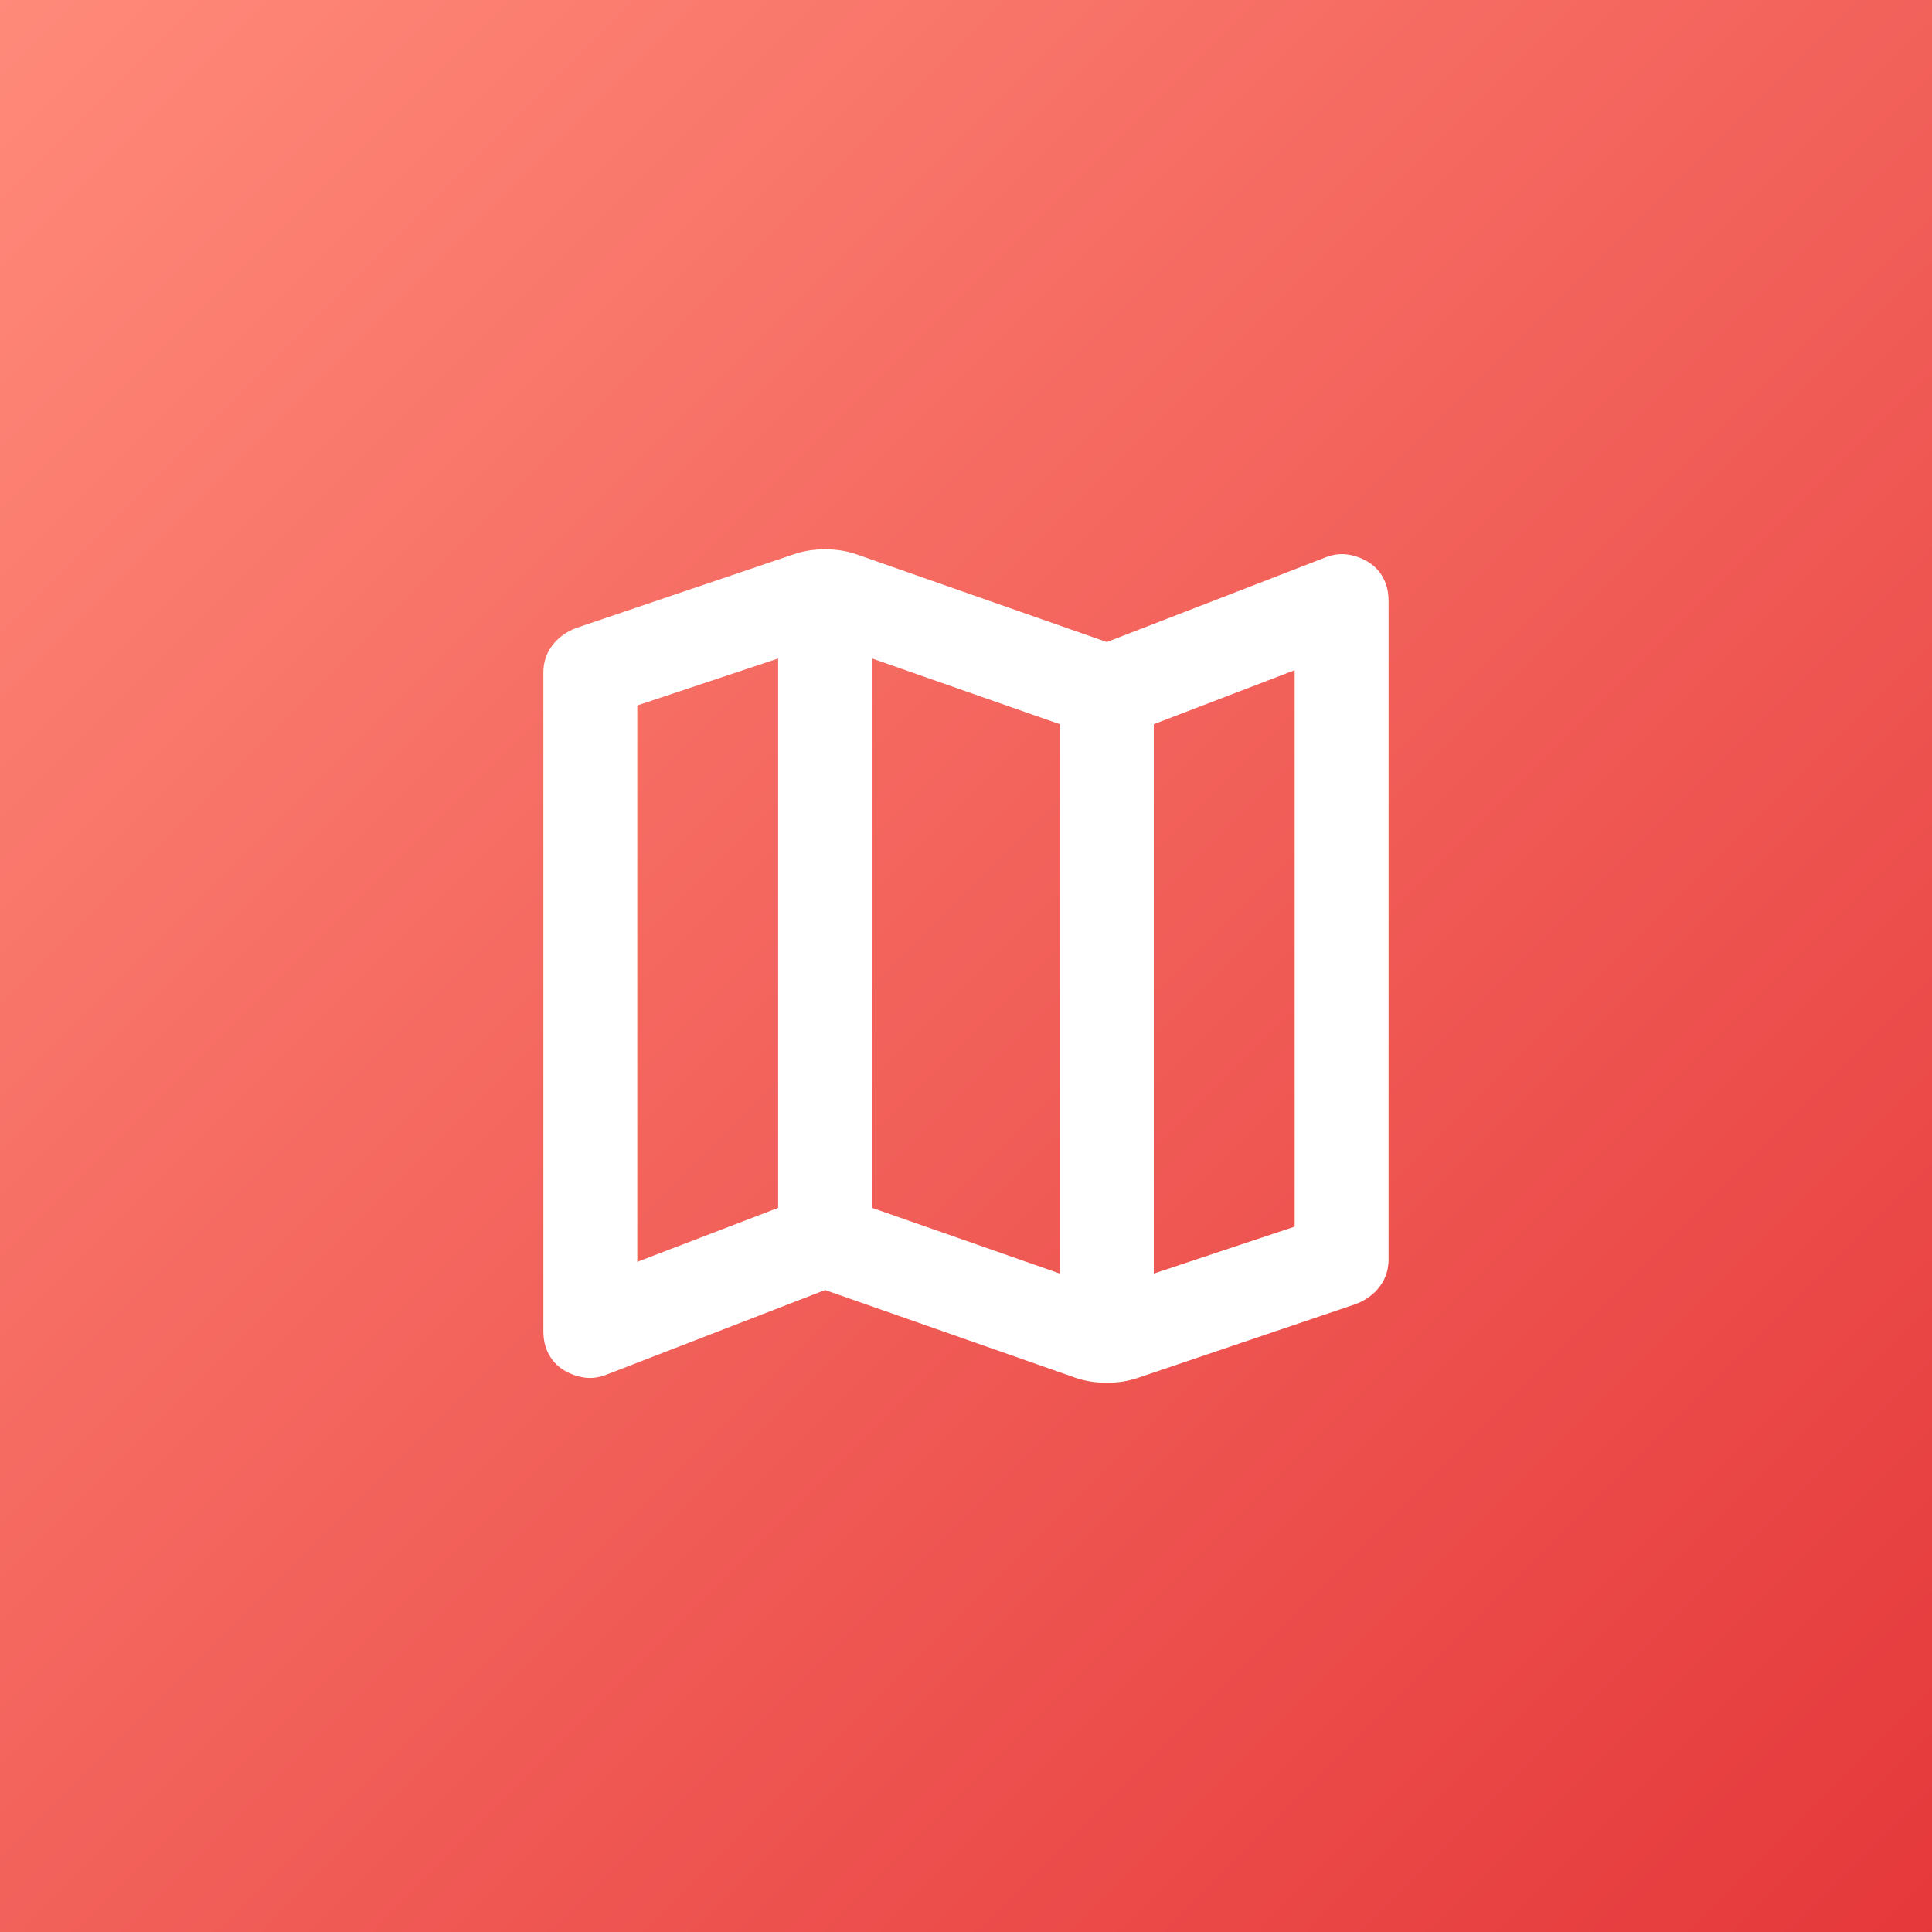
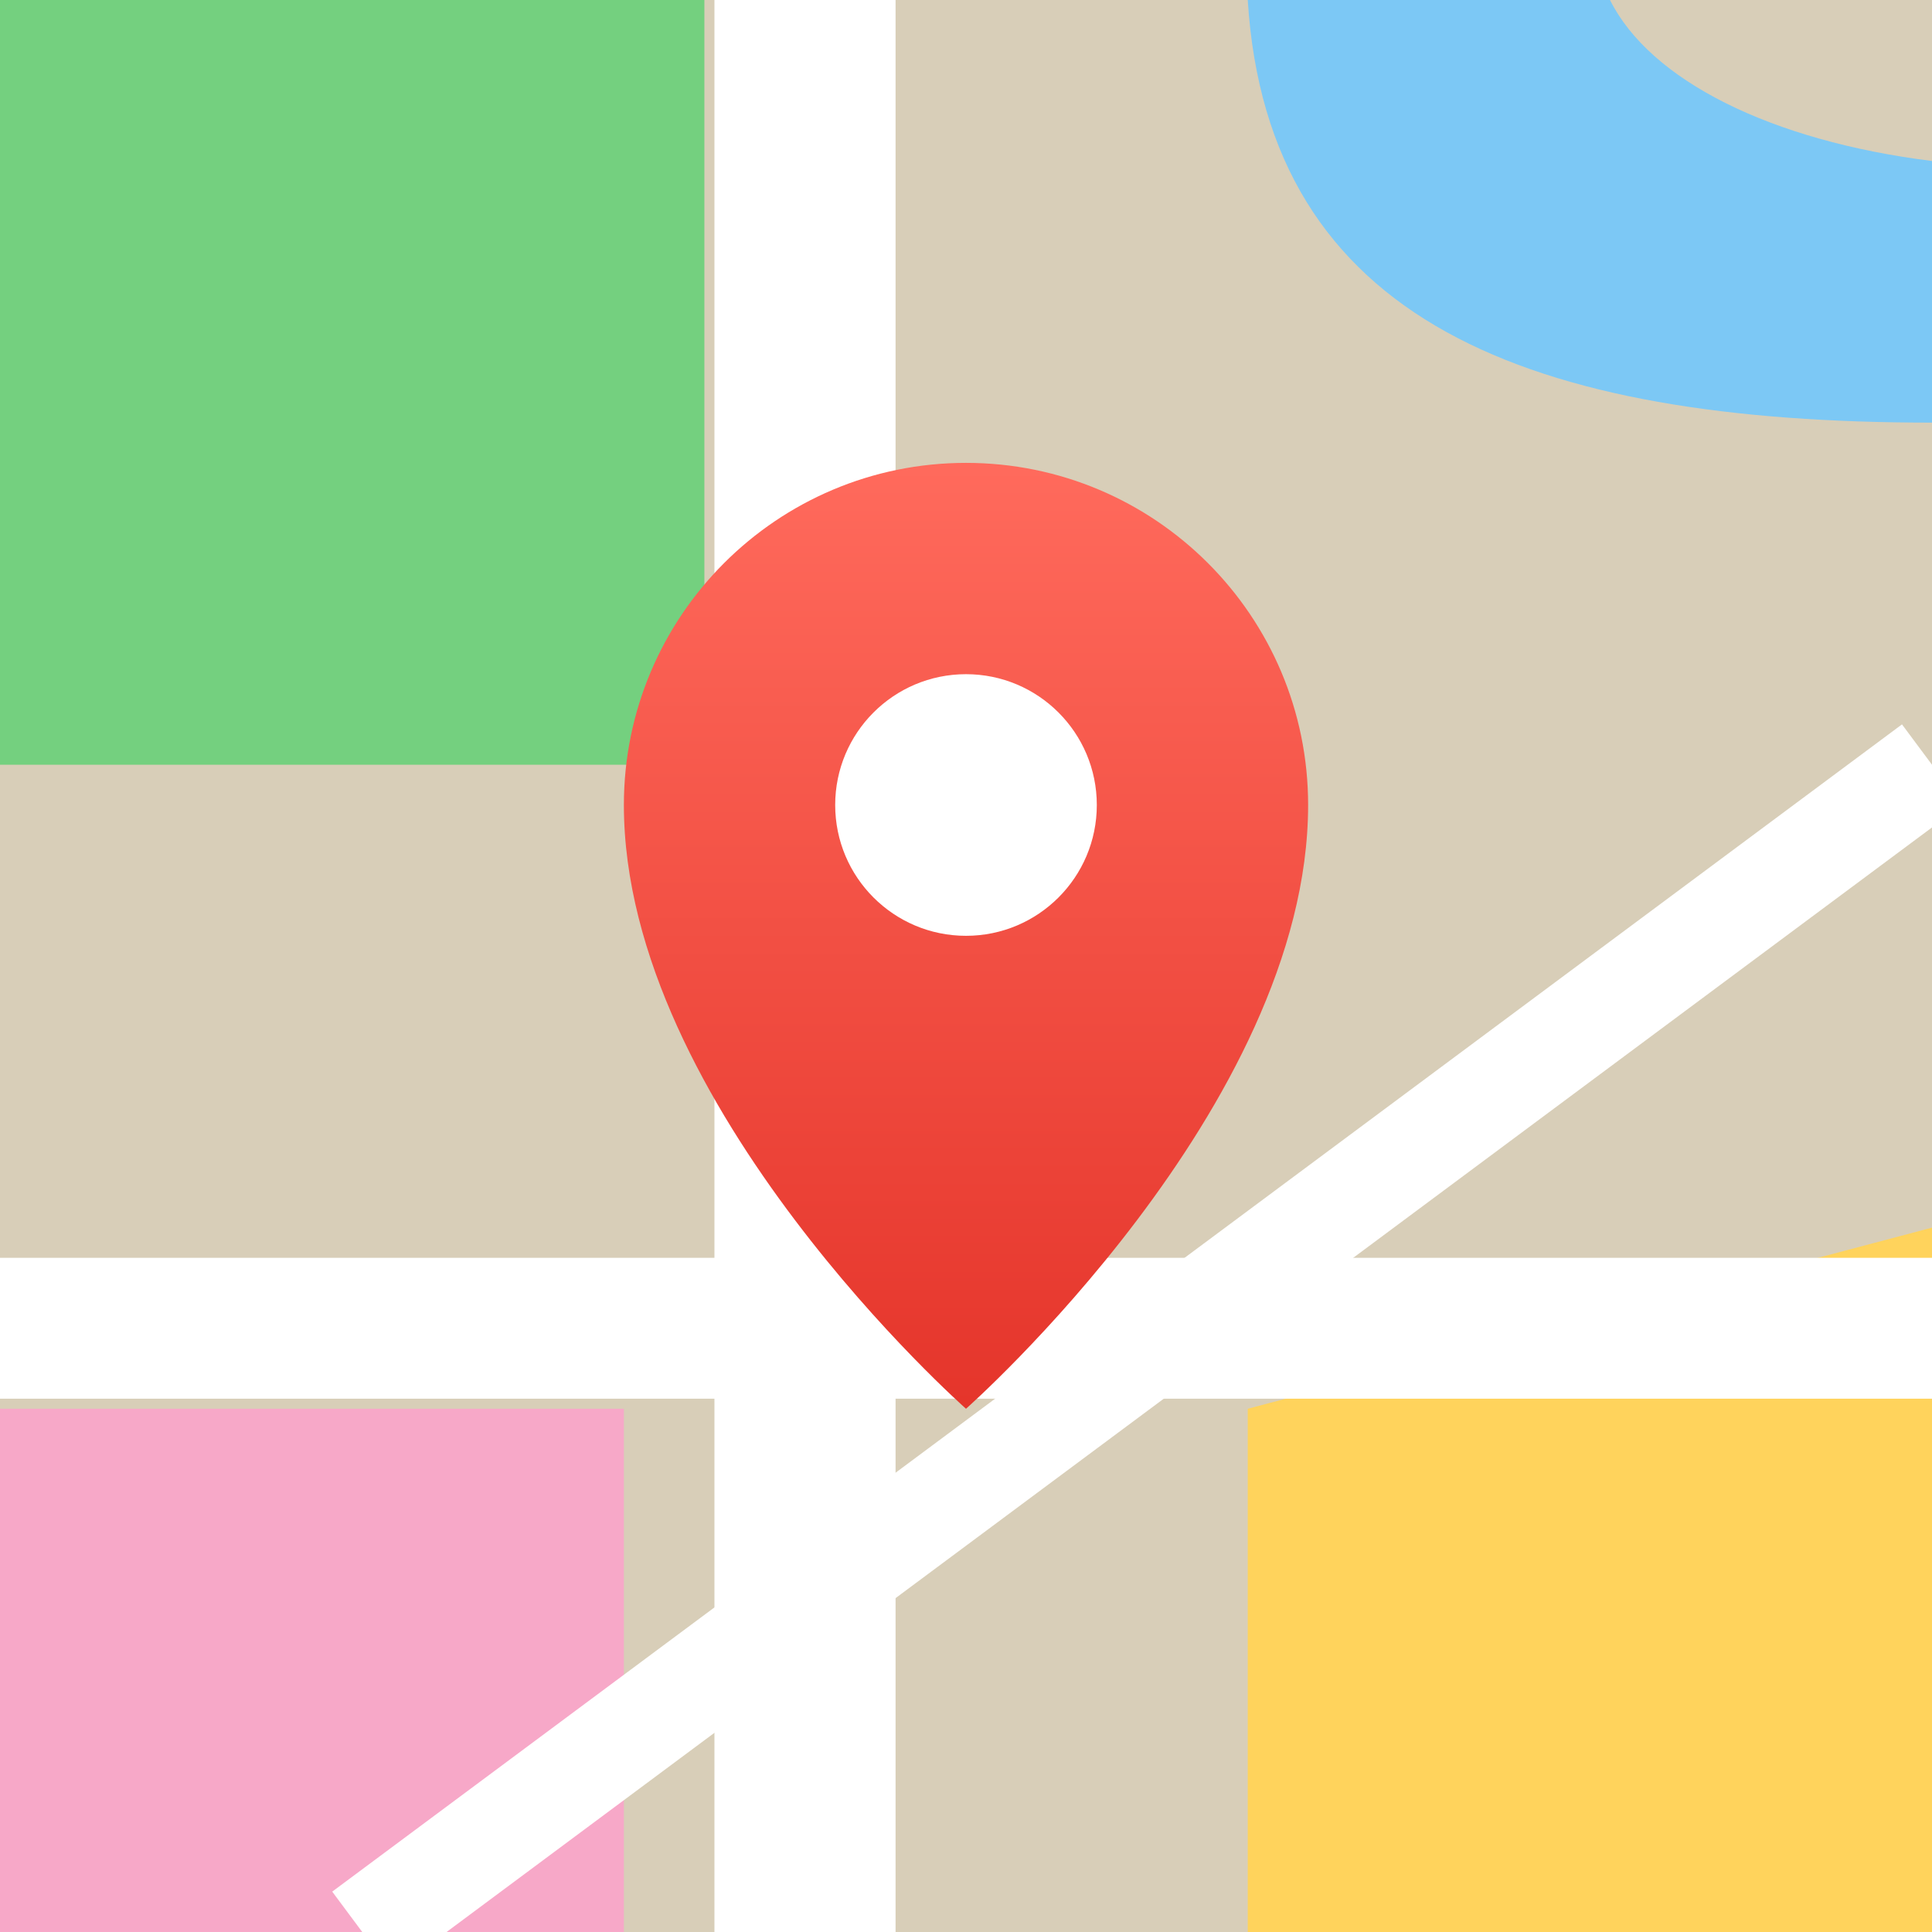
<svg xmlns="http://www.w3.org/2000/svg" width="96" height="96" viewBox="0 0 96 96">
  <defs>
-     <linearGradient id="g" x1="0%" y1="0%" x2="100%" y2="100%">
-       <stop offset="0" stop-color="#FF8A7A" />
-       <stop offset="1" stop-color="#E5383B" />
+     <linearGradient id="p" x1="0" y1="0" x2="0" y2="1">
+       <stop offset="0" stop-color="#FF6A5C" />
+       <stop offset="1" stop-color="#E5352B" />
    </linearGradient>
  </defs>
-   <rect width="96" height="96" fill="url(#g)" />
-   <g transform="translate(20 76) scale(0.05833)" fill="#ffffff">
-     <path d="m574-129-214-75-186 72q-10 4-19.5 2.5T137-136q-8-5-12.5-13.5T120-169v-561q0-13 7.5-23t20.5-15l186-63q6-2 12.5-3t13.5-1q7 0 13.5 1t12.5 3l214 75 186-72q10-4 19.5-2.5T823-824q8 5 12.5 13.5T840-791v561q0 13-7.5 23T812-192l-186 63q-6 2-12.5 3t-13.5 1q-7 0-13.5-1t-12.5-3Zm-14-89v-468l-160-56v468l160 56Zm80 0 120-40v-474l-120 46v468Zm-440-10 120-46v-468l-120 40v474Zm440-458v468-468Zm-320-56v468-468Z" />
+   <rect width="96" height="96" fill="#D8CEB8" />
+   <rect width="35" height="38" fill="#74D07F" />
+   <path d="M62 0C63 16 76 21 96 21V8C88 7 82 4 80 0Z" fill="#7CC8F5" />
+   <rect y="70" width="31" height="26" fill="#F7A8C8" />
+   <path d="M62 70L96 61V96H62Z" fill="#FFD35C" />
+   <g stroke="#FFFFFF" fill="none">
+     <path d="M40 0V96" stroke-width="9" />
+     <path d="M0 66H96" stroke-width="7" />
+     <path d="M96 38L18 96" stroke-width="5" />
  </g>
+   <path d="M48 70C48 70 31 55 31 40A17 17 0 0 1 65 40C65 55 48 70 48 70Z" fill="url(#p)" />
+   <circle cx="48" cy="40" r="6.5" fill="#FFFFFF" />
</svg>
